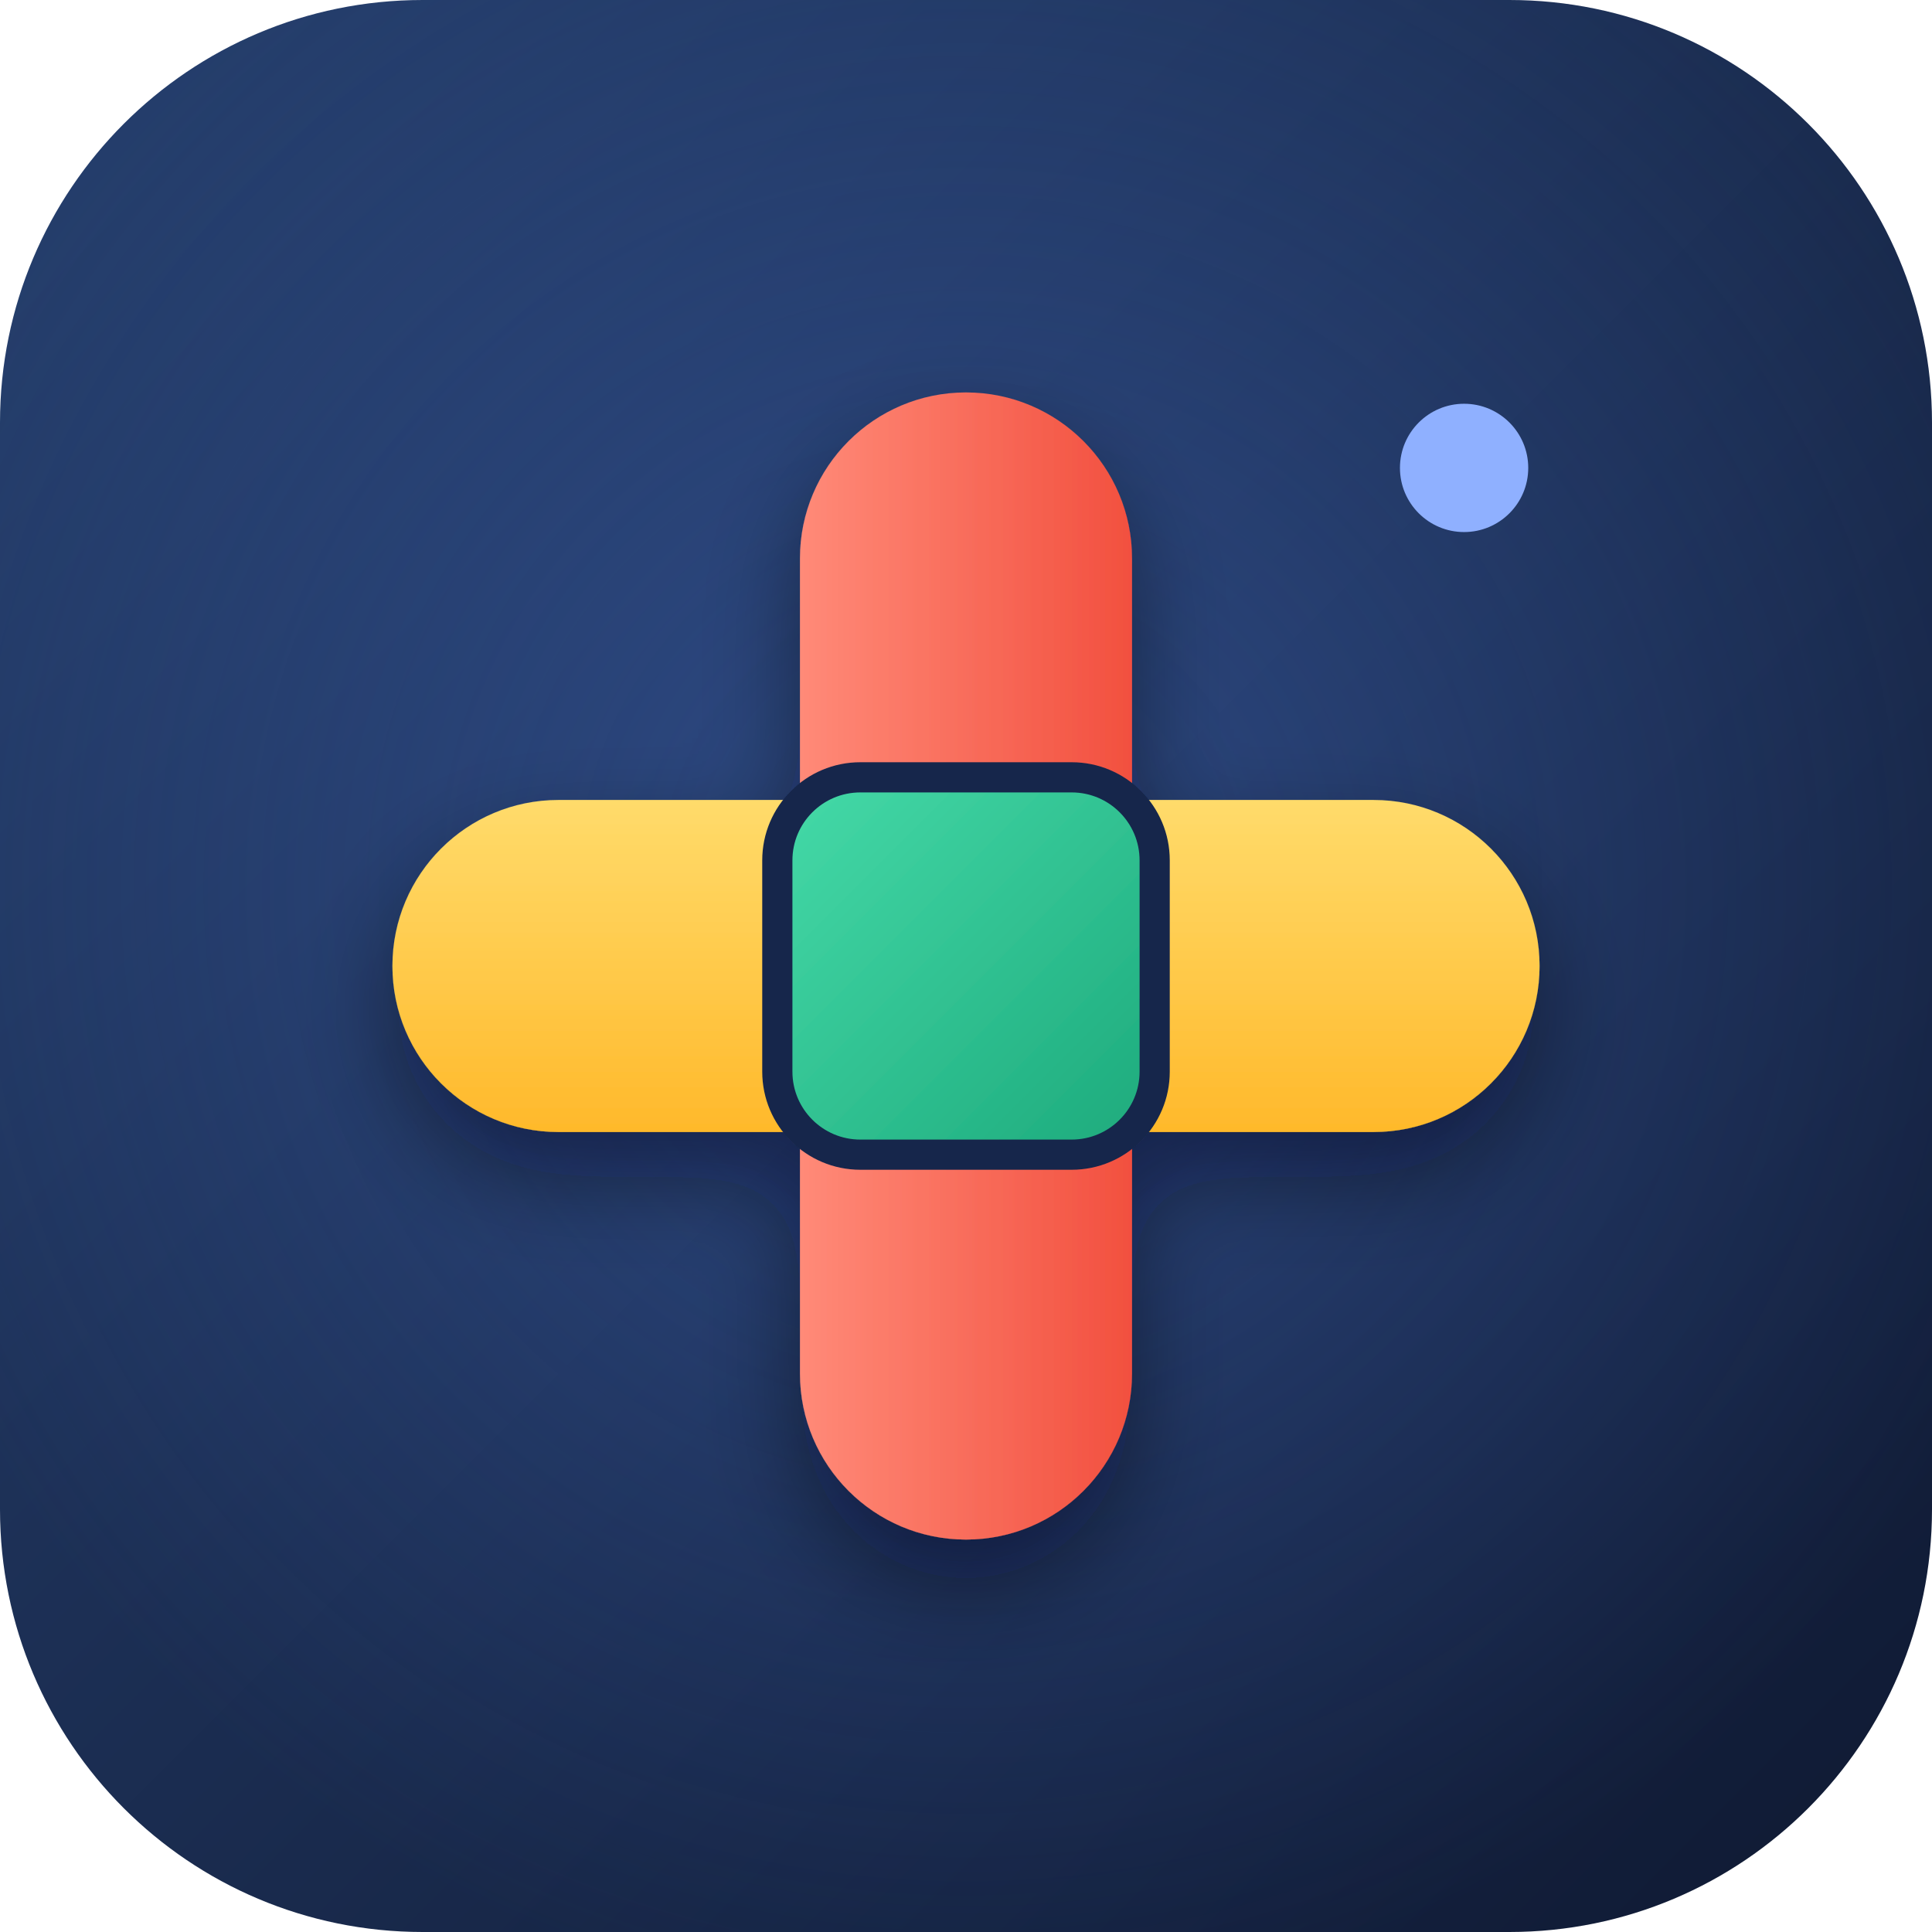
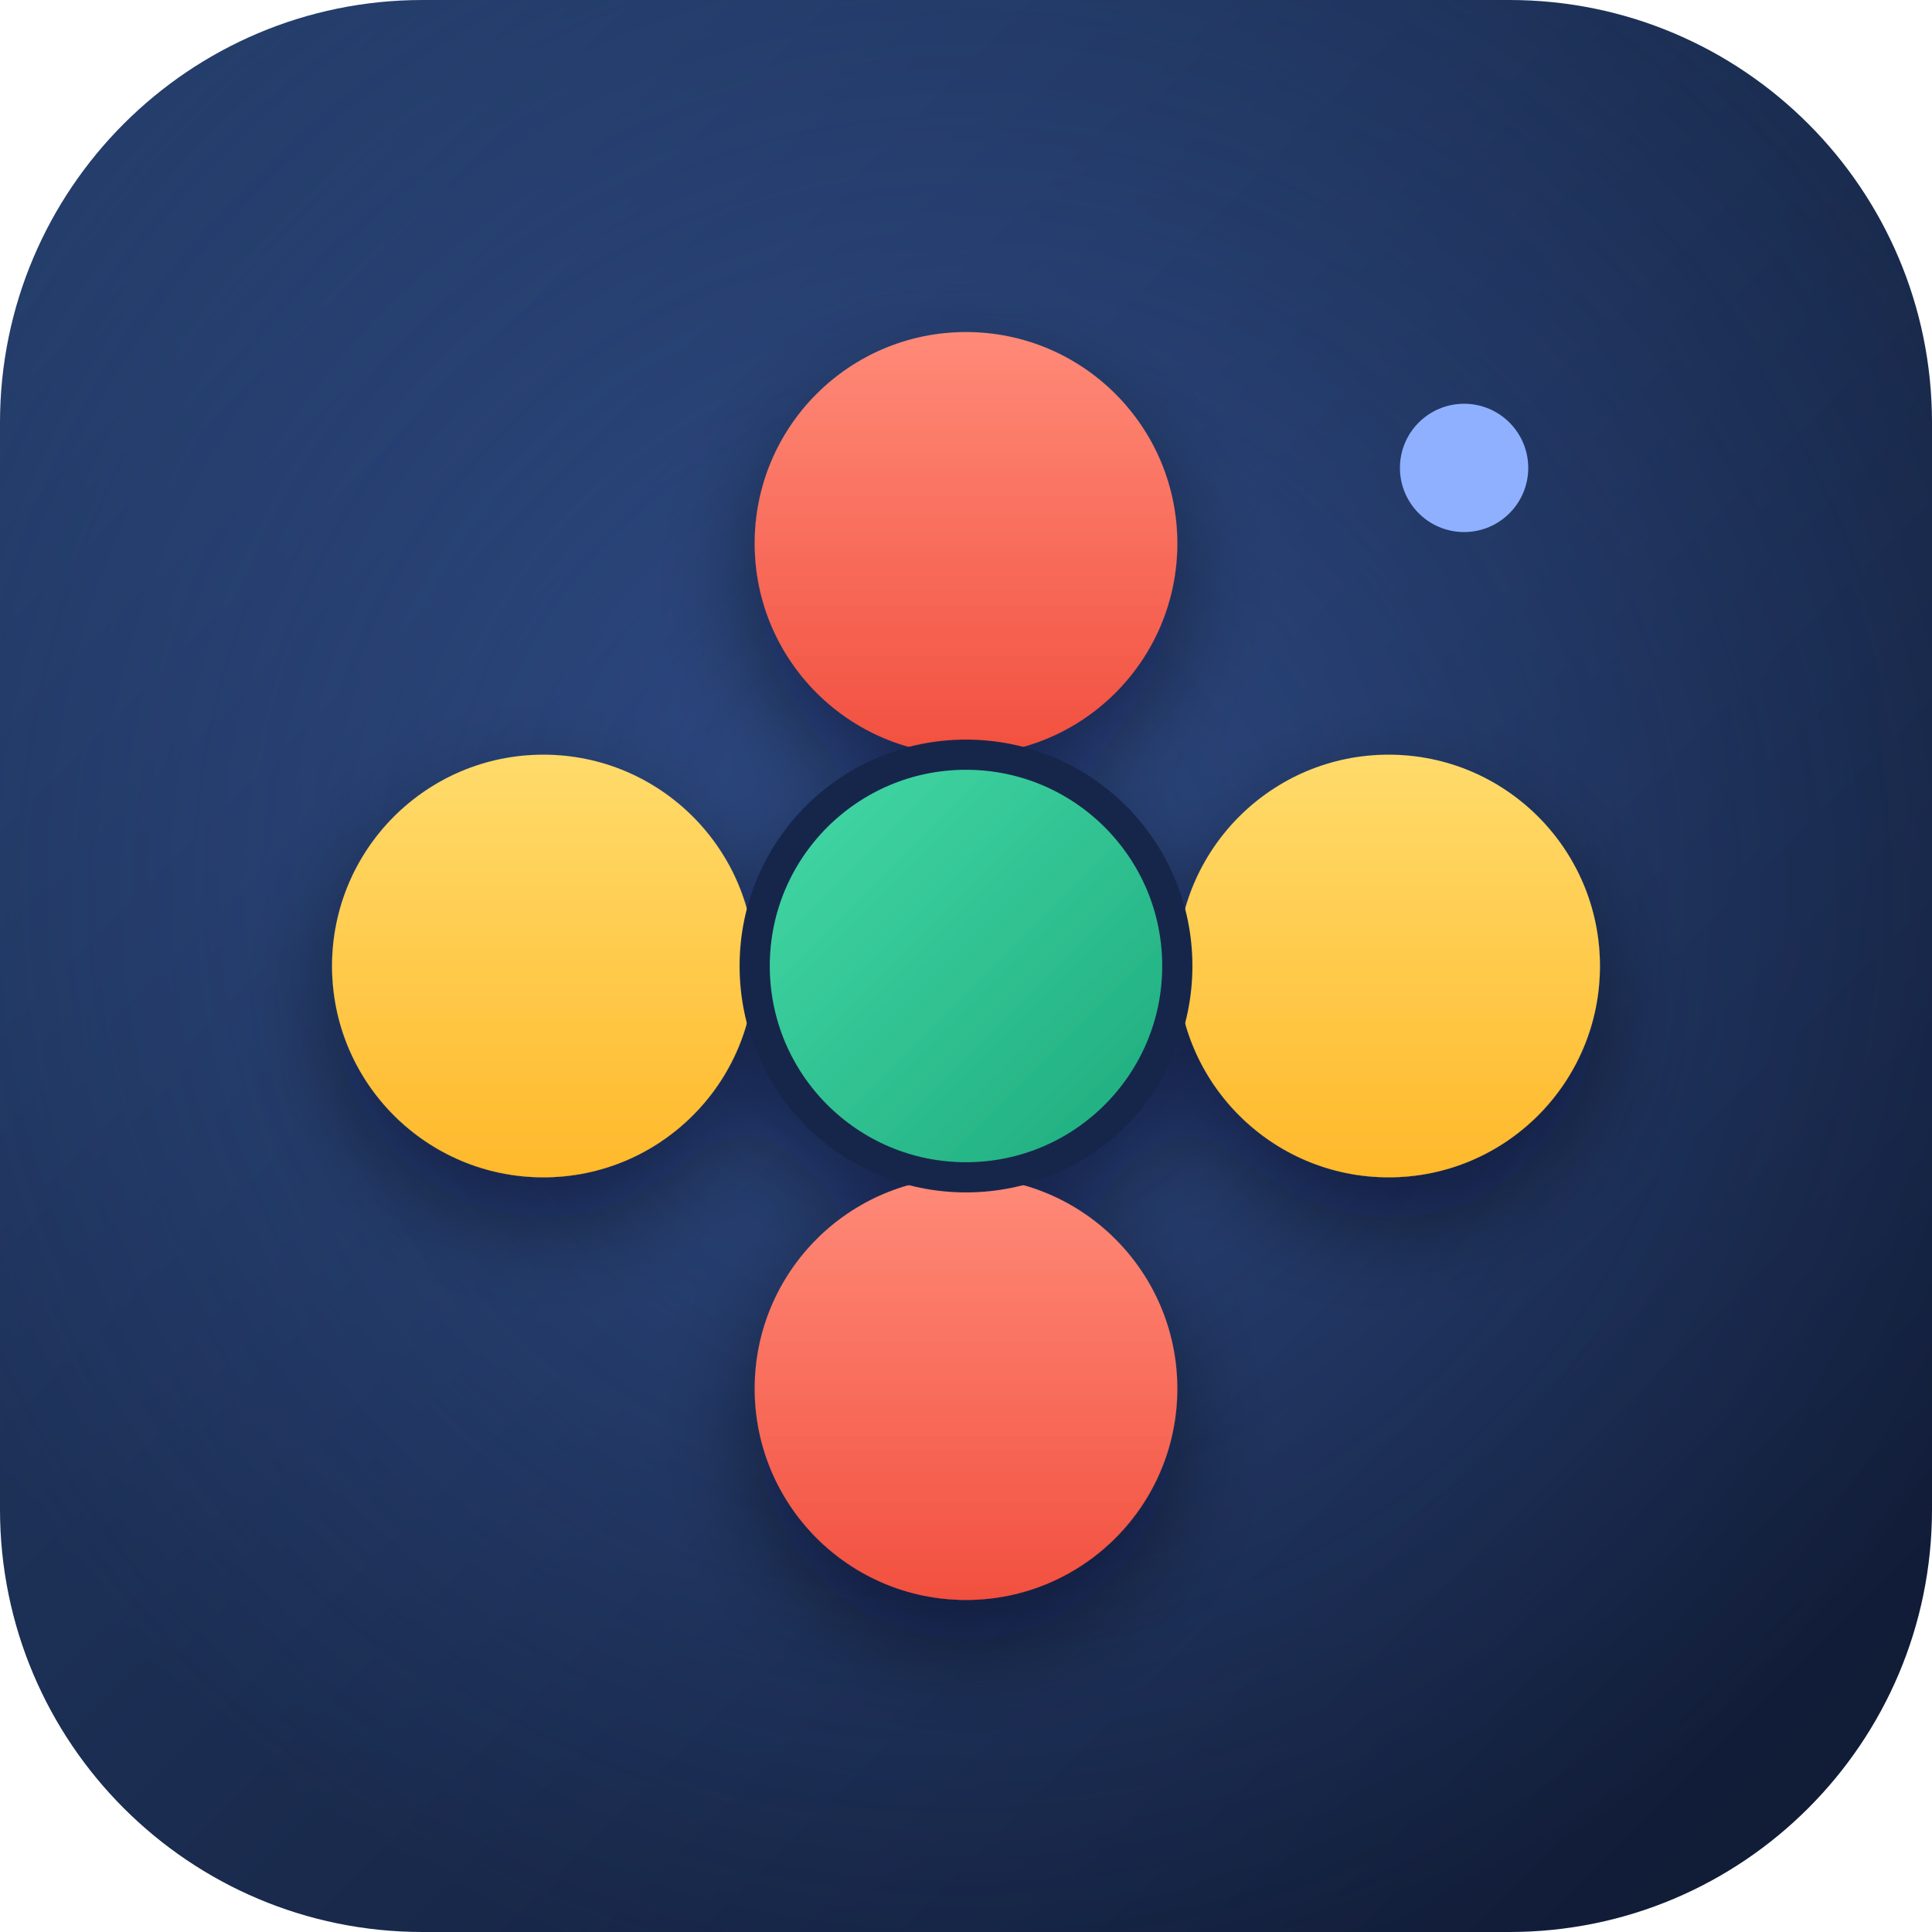
<svg xmlns="http://www.w3.org/2000/svg" viewBox="0 0 512 512">
  <defs>
    <linearGradient id="bg" x1="0" y1="0" x2="1" y2="1">
      <stop offset="0" stop-color="#26406F" />
      <stop offset="1" stop-color="#0F1932" />
    </linearGradient>
    <radialGradient id="glow" cx="50%" cy="46%" r="58%">
      <stop offset="0" stop-color="#4C78D6" stop-opacity=".38" />
      <stop offset="1" stop-color="#4C78D6" stop-opacity="0" />
    </radialGradient>
    <linearGradient id="y" x1="0" y1="0" x2="0" y2="1">
      <stop offset="0" stop-color="#FFDB6B" />
      <stop offset="1" stop-color="#FFB92B" />
    </linearGradient>
-     <linearGradient id="co" x1="0" y1="0" x2="1" y2="0">
+     <linearGradient id="co" x1="0" y1="0" x2="0" y2="1">
      <stop offset="0" stop-color="#FF8A78" />
      <stop offset="1" stop-color="#F2503F" />
    </linearGradient>
    <linearGradient id="m" x1="0" y1="0" x2="1" y2="1">
      <stop offset="0" stop-color="#46DBA9" />
      <stop offset="1" stop-color="#1CA97B" />
    </linearGradient>
+     <radialGradient id="ry" cx="35%" cy="30%" r="75%">
+       <stop offset="0" stop-color="#FFEFA8" />
+       <stop offset=".55" stop-color="#FFC23D" />
+       <stop offset="1" stop-color="#E69A0C" />
+     </radialGradient>
+     <radialGradient id="rc" cx="35%" cy="30%" r="75%">
+       <stop offset="0" stop-color="#FFB3A6" />
+       <stop offset=".55" stop-color="#F2503F" />
+       <stop offset="1" stop-color="#C4301F" />
+     </radialGradient>
+     <radialGradient id="rm" cx="35%" cy="30%" r="75%">
+       <stop offset="0" stop-color="#8CF0CC" />
+       <stop offset=".55" stop-color="#25B686" />
+       <stop offset="1" stop-color="#128560" />
+     </radialGradient>
    <filter id="sh" x="-25%" y="-25%" width="150%" height="160%">
      <feDropShadow dx="0" dy="12" stdDeviation="13" flood-color="#050B1C" flood-opacity=".45" />
    </filter>
    <clipPath id="cp">
      <rect width="512" height="512" rx="112" />
    </clipPath>
  </defs>
  <g clip-path="url(#cp)">
    <rect width="512" height="512" fill="url(#bg)" />
    <rect width="512" height="512" fill="url(#glow)" />
    <g filter="url(#sh)">
-       <rect x="212" y="104" width="88" height="304" rx="44" fill="url(#co)" />
-       <rect x="104" y="212" width="304" height="88" rx="44" fill="url(#y)" />
-       <rect x="206" y="206" width="100" height="100" rx="22" fill="url(#m)" stroke="#16264C" stroke-width="8" />
+       <circle cx="256" cy="144" r="56" fill="url(#co)" />
+       <circle cx="256" cy="368" r="56" fill="url(#co)" />
+       <circle cx="144" cy="256" r="56" fill="url(#y)" />
+       <circle cx="368" cy="256" r="56" fill="url(#y)" />
+       <circle cx="256" cy="256" r="56" fill="url(#m)" stroke="#16264C" stroke-width="8" />
    </g>
    <circle cx="388" cy="124" r="17" fill="#8FB0FF" />
  </g>
</svg>
